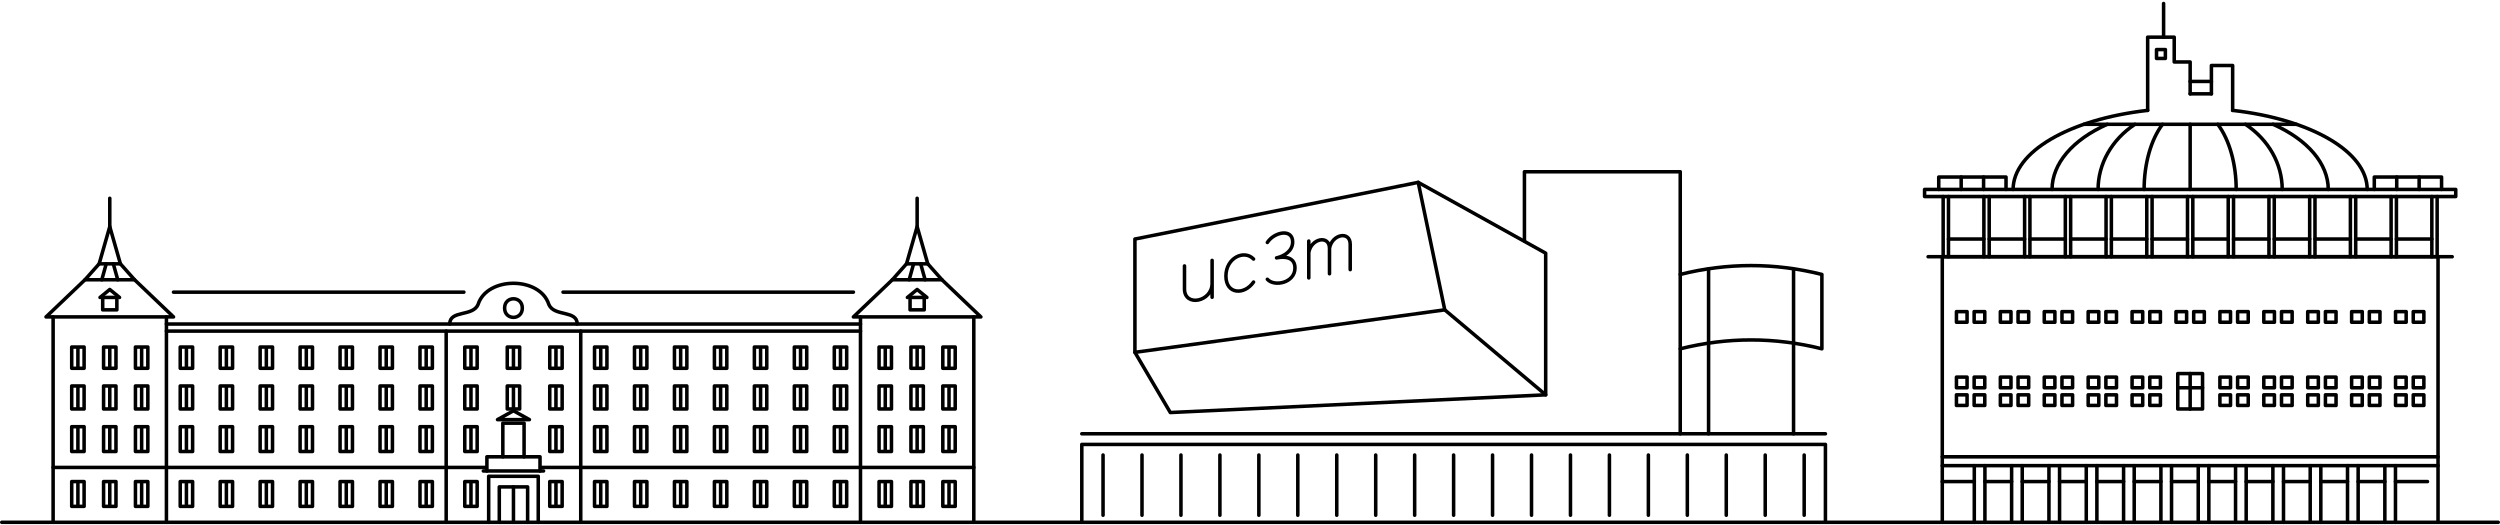
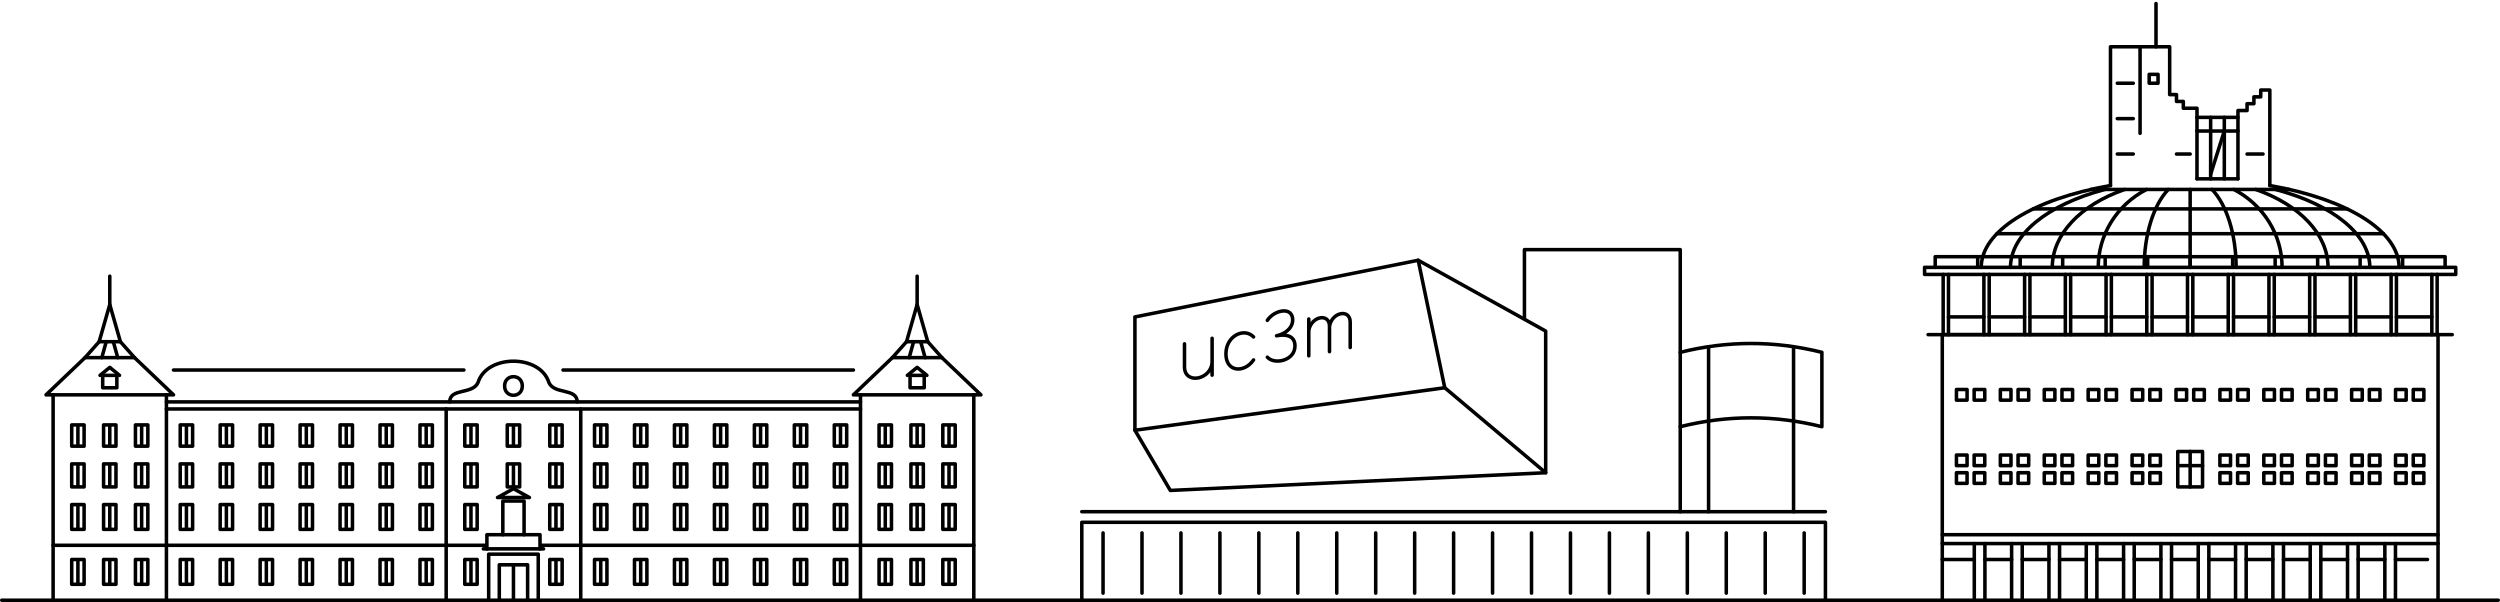
- <svg xmlns="http://www.w3.org/2000/svg" fill="none" stroke="currentColor" stroke-linecap="round" stroke-linejoin="round" stroke-width="2" viewBox="-1 -1 1412 296">
-   <path d="M29 294V178h-4l22-21h28l22 21h-4v116" />
-   <path d="M29 178h64" />
-   <path d="m47 157 8-9 6-21 6 21 8 9" />
-   <path d="M55 148h12" />
-   <path d="m56.5 157 2.5-9m6.5 9-2.5-9" />
-   <path d="M61 127v-16" />
-   <path d="M57 174v-7h8v7Z" />
-   <path d="m55.5 167 5.5-4.5 5.5 4.5" />
-   <path d="M485 294V178h-4l22-21h28l22 21h-4v116" />
-   <path d="M485 178h64" />
-   <path d="m503 157 8-9 6-21 6 21 8 9" />
-   <path d="M511 148h12" />
-   <path d="m512.5 157 2.5-9m6.5 9-2.5-9" />
-   <path d="M517 127v-16" />
-   <path d="M513 174v-7h8v7Z" />
-   <path d="m511.5 167 5.5-4.5 5.5 4.5" />
-   <path d="M93 182h392" />
-   <path d="M93 186h392" />
-   <path d="M97 164h164" />
-   <path d="M317 164h164" />
-   <path d="M251 186v108" />
-   <path d="M327 186v108" />
-   <path d="M253 182c0-8 13-4 16-11 5-16 35-16 40 0 3 7 16 3 16 11" />
-   <path d="M284 173c0 7 10 7 10 0s-10-7-10 0" />
-   <path d="M29 263h244" />
-   <path d="M305 263h244" />
-   <path d="M39.5 285v-14h7v14Zm3.5 0v-14m14.5 14v-14h7v14Zm3.5 0v-14m14.5 14v-14h7v14Zm3.5 0v-14m21.79 14v-14h7v14Zm3.5 0v-14m19.07 14v-14h7v14Zm3.5 0v-14m19.07 14v-14h7v14Zm3.5 0v-14m19.07 14v-14h7v14Zm3.5 0v-14m19.07 14v-14h7v14Zm3.5 0v-14m19.07 14v-14h7v14Zm3.5 0v-14m19.07 14v-14h7v14Zm3.5 0v-14m21.79 14v-14h7v14Zm3.5 0v-14m44.5 14v-14h7v14Zm3.5 0v-14m21.79 14v-14h7v14Zm3.5 0v-14m19.07 14v-14h7v14Zm3.5 0v-14m19.07 14v-14h7v14Zm3.5 0v-14m19.07 14v-14h7v14Zm3.5 0v-14m19.07 14v-14h7v14Zm3.5 0v-14m19.07 14v-14h7v14Zm3.5 0v-14m19.07 14v-14h7v14Zm3.5 0v-14m21.79 14v-14h7v14Zm3.5 0v-14m14.5 14v-14h7v14Zm3.5 0v-14m14.5 14v-14h7v14Zm3.5 0v-14" />
-   <path d="M39.5 254v-14h7v14Zm3.5 0v-14m14.5 14v-14h7v14Zm3.5 0v-14m14.5 14v-14h7v14Zm3.5 0v-14m21.79 14v-14h7v14Zm3.5 0v-14m19.07 14v-14h7v14Zm3.5 0v-14m19.07 14v-14h7v14Zm3.5 0v-14m19.07 14v-14h7v14Zm3.5 0v-14m19.07 14v-14h7v14Zm3.5 0v-14m19.07 14v-14h7v14Zm3.5 0v-14m19.07 14v-14h7v14Zm3.5 0v-14m21.79 14v-14h7v14Zm3.5 0v-14m44.5 14v-14h7v14Zm3.5 0v-14m21.79 14v-14h7v14Zm3.5 0v-14m19.07 14v-14h7v14Zm3.5 0v-14m19.07 14v-14h7v14Zm3.5 0v-14m19.07 14v-14h7v14Zm3.5 0v-14m19.07 14v-14h7v14Zm3.5 0v-14m19.07 14v-14h7v14Zm3.5 0v-14m19.07 14v-14h7v14Zm3.5 0v-14m21.79 14v-14h7v14Zm3.5 0v-14m14.5 14v-14h7v14Zm3.5 0v-14m14.5 14v-14h7v14Zm3.5 0v-14" />
-   <path d="M39.5 230v-13h7v13Zm3.5 0v-13m14.5 13v-13h7v13Zm3.5 0v-13m14.5 13v-13h7v13Zm3.5 0v-13m21.79 13v-13h7v13Zm3.5 0v-13m19.07 13v-13h7v13Zm3.5 0v-13m19.07 13v-13h7v13Zm3.5 0v-13m19.07 13v-13h7v13Zm3.5 0v-13m19.07 13v-13h7v13Zm3.5 0v-13m19.07 13v-13h7v13Zm3.5 0v-13m19.07 13v-13h7v13Zm3.5 0v-13m21.79 13v-13h7v13Zm3.5 0v-13m20.5 13v-13h7v13Zm3.5 0v-13m20.5 13v-13h7v13Zm3.5 0v-13m21.79 13v-13h7v13Zm3.5 0v-13m19.07 13v-13h7v13Zm3.5 0v-13m19.07 13v-13h7v13Zm3.5 0v-13m19.07 13v-13h7v13Zm3.5 0v-13m19.07 13v-13h7v13Zm3.5 0v-13m19.07 13v-13h7v13Zm3.5 0v-13m19.07 13v-13h7v13Zm3.5 0v-13m21.79 13v-13h7v13Zm3.5 0v-13m14.5 13v-13h7v13Zm3.5 0v-13m14.5 13v-13h7v13Zm3.5 0v-13" />
-   <path d="M39.5 207v-12h7v12Zm3.5 0v-12m14.5 12v-12h7v12Zm3.5 0v-12m14.5 12v-12h7v12Zm3.5 0v-12m21.79 12v-12h7v12Zm3.5 0v-12m19.07 12v-12h7v12Zm3.5 0v-12m19.07 12v-12h7v12Zm3.5 0v-12m19.07 12v-12h7v12Zm3.5 0v-12m19.07 12v-12h7v12Zm3.5 0v-12m19.07 12v-12h7v12Zm3.5 0v-12m19.07 12v-12h7v12Zm3.5 0v-12m21.79 12v-12h7v12Zm3.5 0v-12m20.5 12v-12h7v12Zm3.5 0v-12m20.5 12v-12h7v12Zm3.5 0v-12m21.79 12v-12h7v12Zm3.5 0v-12m19.07 12v-12h7v12Zm3.5 0v-12m19.07 12v-12h7v12Zm3.5 0v-12m19.07 12v-12h7v12Zm3.5 0v-12m19.07 12v-12h7v12Zm3.5 0v-12m19.07 12v-12h7v12Zm3.5 0v-12m19.07 12v-12h7v12Zm3.5 0v-12m21.79 12v-12h7v12Zm3.5 0v-12m14.5 12v-12h7v12Zm3.5 0v-12m14.5 12v-12h7v12Zm3.5 0v-12" />
-   <path d="M275 294v-26h28v26" />
-   <path d="M272 265h34" />
-   <path d="M281 294v-20h16v20" />
-   <path d="M289 294v-20" />
-   <path d="M274 265v-8h30v8" />
-   <path d="M283 257v-19h12v19" />
-   <path d="m280 236 9-5 9 5Z" />
-   <path d="M610 294v-44h420v44" />
-   <path d="M610 244h420" />
-   <path d="M622 290v-34m22 34v-34m22 34v-34m22 34v-34m22 34v-34m22 34v-34m22 34v-34m22 34v-34m22 34v-34m22 34v-34m22 34v-34m22 34v-34m22 34v-34m22 34v-34m22 34v-34m22 34v-34m22 34v-34m22 34v-34m22 34v-34" />
-   <path d="M640 198v-64l160-32 15 72Z" />
-   <path d="m800 102 72 40v80l-57-48" />
-   <path d="m640 198 20 34 212-10" />
-   <path d="M860 135V96h88v148" />
-   <path d="M948 154q40-10 80 0v42q-40-10-80 0" />
-   <path d="M964 151v93m48-93v93" />
-   <path d="M668 149.2v13c0 10.4 15.6 7.28 15.6-3.12v-13 20.8" />
-   <path d="M707 145.3c-5.2-5.46-15.6-.78-15.6 9.62s10.4 10.92 15.6 3.38" />
-   <path d="M714.8 135.94c3.9-5.98 14.3-8.06 14.3-.26 0 5.2-5.2 8.19-9.1 8.97 5.2-1.04 10.4-.13 10.4 5.72 0 8.45-11.7 10.79-15.6 6.37" />
-   <path d="M738.2 155.96v-20.8 6.5c1.3-8.06 11.7-10.14 11.7-2.34v14.3-14.3c1.3-8.06 11.7-10.14 11.7-2.34v14.3" />
-   <path d="M1096 294V144h280v150" />
-   <path d="M1114.08 294v-32m6 0v32m15.08 0v-32m6 0v32m15.08 0v-32m6 0v32m15.08 0v-32m6 0v32m15.08 0v-32m6 0v32m15.08 0v-32m6 0v32m15.08 0v-32m6 0v32m15.08 0v-32m6 0v32m15.08 0v-32m6 0v32m15.08 0v-32m6 0v32m15.08 0v-32m6 0v32m15.08 0v-32m6 0v32" />
-   <path d="M1096 262h280" />
-   <path d="M1096 257h280" />
-   <path d="M1096 271h18.08m6 0h15.08m6 0h15.08m6 0h15.08m6 0h15.08m6 0h15.08m6 0h15.08m6 0h15.08m6 0h15.08m6 0h15.08m6 0h15.08m6 0h15.08m6 0h18.08" />
-   <path d="M1088 144h296" />
-   <path d="M1096.5 144v-34m3 0v34m20 0v-34m3 0v34m20 0v-34m3 0v34m20 0v-34m3 0v34m20 0v-34m3 0v34m20 0v-34m3 0v34m20 0v-34m3 0v34m20 0v-34m3 0v34m20 0v-34m3 0v34m20 0v-34m3 0v34m20 0v-34m3 0v34m20 0v-34m3 0v34m20 0v-34m3 0v34" />
-   <path d="M1099.5 134h20m3 0h20m3 0h20m3 0h20m3 0h20m3 0h20m3 0h20m3 0h20m3 0h20m3 0h20m3 0h20m3 0h20" />
-   <path d="M1086 110h300v-4h-300Z" />
-   <path d="M1104 181h6v-6h-6Zm10 0h6v-6h-6Zm14.8 0h6v-6h-6Zm10 0h6v-6h-6Zm14.8 0h6v-6h-6Zm10 0h6v-6h-6Zm14.8 0h6v-6h-6Zm10 0h6v-6h-6Zm14.8 0h6v-6h-6Zm10 0h6v-6h-6Zm14.8 0h6v-6h-6Zm10 0h6v-6h-6Zm14.8 0h6v-6h-6Zm10 0h6v-6h-6Zm14.8 0h6v-6h-6Zm10 0h6v-6h-6Zm14.8 0h6v-6h-6Zm10 0h6v-6h-6Zm14.8 0h6v-6h-6Zm10 0h6v-6h-6Zm14.8 0h6v-6h-6Zm10 0h6v-6h-6Z" />
-   <path d="M1104 228h6v-6h-6Zm10 0h6v-6h-6Zm-10-10h6v-6h-6Zm10 0h6v-6h-6Zm14.8 10h6v-6h-6Zm10 0h6v-6h-6Zm-10-10h6v-6h-6Zm10 0h6v-6h-6Zm14.8 10h6v-6h-6Zm10 0h6v-6h-6Zm-10-10h6v-6h-6Zm10 0h6v-6h-6Zm14.8 10h6v-6h-6Zm10 0h6v-6h-6Zm-10-10h6v-6h-6Zm10 0h6v-6h-6Zm14.8 10h6v-6h-6Zm10 0h6v-6h-6Zm-10-10h6v-6h-6Zm10 0h6v-6h-6Zm39.6 10h6v-6h-6Zm10 0h6v-6h-6Zm-10-10h6v-6h-6Zm10 0h6v-6h-6Zm14.8 10h6v-6h-6Zm10 0h6v-6h-6Zm-10-10h6v-6h-6Zm10 0h6v-6h-6Zm14.8 10h6v-6h-6Zm10 0h6v-6h-6Zm-10-10h6v-6h-6Zm10 0h6v-6h-6Zm14.8 10h6v-6h-6Zm10 0h6v-6h-6Zm-10-10h6v-6h-6Zm10 0h6v-6h-6Zm14.8 10h6v-6h-6Zm10 0h6v-6h-6Zm-10-10h6v-6h-6Zm10 0h6v-6h-6Z" />
-   <path d="M1229 230v-20h14v20Z" />
-   <path d="M1236 230v-20m-7 8h14" />
-   <path d="M1094 106v-7h38v7" />
-   <path d="M1106.67 106v-7m12.66 7v-7" />
-   <path d="M1340 106v-7h38v7" />
-   <path d="M1352.67 106v-7m12.66 7v-7" />
-   <path d="M1136 106c0-21.15 31.36-39.58 76-44.66" />
-   <path d="M1336 106c0-21.15-31.36-39.58-76-44.66" />
-   <path d="M1176 69.2h120" />
-   <path d="M1158 106c0-14.48 11.56-28.11 31.2-36.8" />
-   <path d="M1184 106c0-14.48 7.71-28.11 20.8-36.8" />
-   <path d="M1210 106c0-14.48 3.85-28.11 10.4-36.8" />
-   <path d="M1236 106V69.2" />
-   <path d="M1262 106c0-14.48-3.85-28.11-10.4-36.8" />
-   <path d="M1288 106c0-14.48-7.71-28.11-20.8-36.8" />
-   <path d="M1314 106c0-14.48-11.56-28.11-31.2-36.8" />
-   <path d="M1212 61.34V20h15v14h9v18" />
-   <path d="M1236 52h12" />
-   <path d="M1236 45h12" />
-   <path d="M1248 52V36h12v25.34" />
-   <path d="M1217 32h5v-5h-5Z" />
-   <path d="M1221 20V1" />
-   <path d="M0 294h1410" />
+ <svg xmlns="http://www.w3.org/2000/svg" fill="none" stroke="currentColor" stroke-linecap="round" stroke-linejoin="round" stroke-width="2" viewBox="-1 -1 1412 340">
+   <path d="M29 338V222h-4l22-21h28l22 21h-4v116" />
+   <path d="M29 222h64" />
+   <path d="m47 201 8-9 6-21 6 21 8 9" />
+   <path d="M55 192h12" />
+   <path d="m56.5 201 2.5-9m6.5 9-2.5-9" />
+   <path d="M61 171v-16" />
+   <path d="M57 218v-7h8v7Z" />
+   <path d="m55.5 211 5.5-4.5 5.5 4.5" />
+   <path d="M485 338V222h-4l22-21h28l22 21h-4v116" />
+   <path d="M485 222h64" />
+   <path d="m503 201 8-9 6-21 6 21 8 9" />
+   <path d="M511 192h12" />
+   <path d="m512.5 201 2.5-9m6.5 9-2.5-9" />
+   <path d="M517 171v-16" />
+   <path d="M513 218v-7h8v7Z" />
+   <path d="m511.5 211 5.5-4.5 5.5 4.5" />
+   <path d="M93 226h392" />
+   <path d="M93 230h392" />
+   <path d="M97 208h164" />
+   <path d="M317 208h164" />
+   <path d="M251 230v108" />
+   <path d="M327 230v108" />
+   <path d="M253 226c0-8 13-4 16-11 5-16 35-16 40 0 3 7 16 3 16 11" />
+   <path d="M284 217c0 7 10 7 10 0s-10-7-10 0" />
+   <path d="M29 307h244" />
+   <path d="M305 307h244" />
+   <path d="M39.5 329v-14h7v14Zm3.5 0v-14m14.5 14v-14h7v14Zm3.5 0v-14m14.5 14v-14h7v14Zm3.5 0v-14m21.79 14v-14h7v14Zm3.5 0v-14m19.07 14v-14h7v14Zm3.5 0v-14m19.07 14v-14h7v14Zm3.5 0v-14m19.07 14v-14h7v14Zm3.5 0v-14m19.07 14v-14h7v14Zm3.5 0v-14m19.07 14v-14h7v14Zm3.5 0v-14m19.07 14v-14h7v14Zm3.5 0v-14m21.79 14v-14h7v14Zm3.5 0v-14m44.5 14v-14h7v14Zm3.5 0v-14m21.79 14v-14h7v14Zm3.5 0v-14m19.07 14v-14h7v14Zm3.5 0v-14m19.07 14v-14h7v14Zm3.5 0v-14m19.07 14v-14h7v14Zm3.5 0v-14m19.07 14v-14h7v14Zm3.5 0v-14m19.07 14v-14h7v14Zm3.5 0v-14m19.07 14v-14h7v14Zm3.5 0v-14m21.79 14v-14h7v14Zm3.5 0v-14m14.5 14v-14h7v14Zm3.5 0v-14m14.5 14v-14h7v14Zm3.5 0v-14" />
+   <path d="M39.5 298v-14h7v14Zm3.5 0v-14m14.5 14v-14h7v14Zm3.5 0v-14m14.5 14v-14h7v14Zm3.5 0v-14m21.79 14v-14h7v14Zm3.5 0v-14m19.07 14v-14h7v14Zm3.5 0v-14m19.07 14v-14h7v14Zm3.5 0v-14m19.07 14v-14h7v14Zm3.5 0v-14m19.07 14v-14h7v14Zm3.5 0v-14m19.07 14v-14h7v14Zm3.5 0v-14m19.07 14v-14h7v14Zm3.5 0v-14m21.79 14v-14h7v14Zm3.5 0v-14m44.5 14v-14h7v14Zm3.5 0v-14m21.79 14v-14h7v14Zm3.5 0v-14m19.07 14v-14h7v14Zm3.5 0v-14m19.07 14v-14h7v14Zm3.5 0v-14m19.07 14v-14h7v14Zm3.5 0v-14m19.07 14v-14h7v14Zm3.5 0v-14m19.07 14v-14h7v14Zm3.5 0v-14m19.07 14v-14h7v14Zm3.5 0v-14m21.79 14v-14h7v14Zm3.5 0v-14m14.5 14v-14h7v14Zm3.5 0v-14m14.5 14v-14h7v14Zm3.5 0v-14" />
+   <path d="M39.5 274v-13h7v13Zm3.5 0v-13m14.5 13v-13h7v13Zm3.5 0v-13m14.5 13v-13h7v13Zm3.5 0v-13m21.79 13v-13h7v13Zm3.5 0v-13m19.07 13v-13h7v13Zm3.5 0v-13m19.07 13v-13h7v13Zm3.5 0v-13m19.07 13v-13h7v13Zm3.5 0v-13m19.07 13v-13h7v13Zm3.5 0v-13m19.07 13v-13h7v13Zm3.5 0v-13m19.07 13v-13h7v13Zm3.5 0v-13m21.79 13v-13h7v13Zm3.5 0v-13m20.5 13v-13h7v13Zm3.5 0v-13m20.5 13v-13h7v13Zm3.5 0v-13m21.79 13v-13h7v13Zm3.5 0v-13m19.07 13v-13h7v13Zm3.5 0v-13m19.07 13v-13h7v13Zm3.5 0v-13m19.07 13v-13h7v13Zm3.5 0v-13m19.07 13v-13h7v13Zm3.5 0v-13m19.07 13v-13h7v13Zm3.5 0v-13m19.07 13v-13h7v13Zm3.5 0v-13m21.79 13v-13h7v13Zm3.5 0v-13m14.5 13v-13h7v13Zm3.5 0v-13m14.5 13v-13h7v13Zm3.5 0v-13" />
+   <path d="M39.5 251v-12h7v12Zm3.5 0v-12m14.5 12v-12h7v12Zm3.5 0v-12m14.5 12v-12h7v12Zm3.5 0v-12m21.79 12v-12h7v12Zm3.5 0v-12m19.07 12v-12h7v12Zm3.5 0v-12m19.07 12v-12h7v12Zm3.5 0v-12m19.07 12v-12h7v12Zm3.5 0v-12m19.07 12v-12h7v12Zm3.5 0v-12m19.07 12v-12h7v12Zm3.5 0v-12m19.07 12v-12h7v12Zm3.5 0v-12m21.79 12v-12h7v12Zm3.5 0v-12m20.5 12v-12h7v12Zm3.5 0v-12m20.5 12v-12h7v12Zm3.5 0v-12m21.79 12v-12h7v12Zm3.5 0v-12m19.07 12v-12h7v12Zm3.5 0v-12m19.07 12v-12h7v12Zm3.5 0v-12m19.07 12v-12h7v12Zm3.5 0v-12m19.07 12v-12h7v12Zm3.5 0v-12m19.07 12v-12h7v12Zm3.5 0v-12m19.07 12v-12h7v12Zm3.5 0v-12m21.79 12v-12h7v12Zm3.5 0v-12m14.5 12v-12h7v12Zm3.5 0v-12m14.5 12v-12h7v12Zm3.5 0v-12" />
+   <path d="M275 338v-26h28v26" />
+   <path d="M272 309h34" />
+   <path d="M281 338v-20h16v20" />
+   <path d="M289 338v-20" />
+   <path d="M274 309v-8h30v8" />
+   <path d="M283 301v-19h12v19" />
+   <path d="m280 280 9-5 9 5Z" />
+   <path d="M610 338v-44h420v44" />
+   <path d="M610 288h420" />
+   <path d="M622 334v-34m22 34v-34m22 34v-34m22 34v-34m22 34v-34m22 34v-34m22 34v-34m22 34v-34m22 34v-34m22 34v-34m22 34v-34m22 34v-34m22 34v-34m22 34v-34m22 34v-34m22 34v-34m22 34v-34m22 34v-34m22 34v-34" />
+   <path d="M640 242v-64l160-32 15 72Z" />
+   <path d="m800 146 72 40v80l-57-48" />
+   <path d="m640 242 20 34 212-10" />
+   <path d="M860 179v-39h88v148" />
+   <path d="M948 198q40-10 80 0v42q-40-10-80 0" />
+   <path d="M964 195v93m48-93v93" />
+   <path d="M668 193.2v13c0 10.4 15.6 7.28 15.6-3.12v-13 20.8" />
+   <path d="M707 189.3c-5.2-5.46-15.6-.78-15.6 9.62s10.4 10.92 15.6 3.38" />
+   <path d="M714.8 179.94c3.9-5.98 14.3-8.06 14.3-.26 0 5.2-5.2 8.19-9.1 8.97 5.2-1.04 10.4-.13 10.4 5.72 0 8.45-11.7 10.79-15.6 6.37" />
+   <path d="M738.2 199.96v-20.8 6.5c1.3-8.06 11.7-10.14 11.7-2.34v14.3-14.3c1.3-8.06 11.7-10.14 11.7-2.34v14.3" />
+   <path d="M1096 338V188h280v150" />
+   <path d="M1114.08 338v-32m6 0v32m15.08 0v-32m6 0v32m15.08 0v-32m6 0v32m15.08 0v-32m6 0v32m15.08 0v-32m6 0v32m15.08 0v-32m6 0v32m15.08 0v-32m6 0v32m15.08 0v-32m6 0v32m15.08 0v-32m6 0v32m15.08 0v-32m6 0v32m15.08 0v-32m6 0v32m15.08 0v-32m6 0v32" />
+   <path d="M1096 306h280" />
+   <path d="M1096 301h280" />
+   <path d="M1096 315h18.08m6 0h15.08m6 0h15.08m6 0h15.08m6 0h15.08m6 0h15.08m6 0h15.08m6 0h15.08m6 0h15.08m6 0h15.08m6 0h15.08m6 0h15.08m6 0h18.08" />
+   <path d="M1088 188h296" />
+   <path d="M1096.5 188v-34m3 0v34m20 0v-34m3 0v34m20 0v-34m3 0v34m20 0v-34m3 0v34m20 0v-34m3 0v34m20 0v-34m3 0v34m20 0v-34m3 0v34m20 0v-34m3 0v34m20 0v-34m3 0v34m20 0v-34m3 0v34m20 0v-34m3 0v34m20 0v-34m3 0v34m20 0v-34m3 0v34" />
+   <path d="M1099.5 178h20m3 0h20m3 0h20m3 0h20m3 0h20m3 0h20m3 0h20m3 0h20m3 0h20m3 0h20m3 0h20m3 0h20" />
+   <path d="M1086 154h300v-4h-300Z" />
+   <path d="M1104 225h6v-6h-6Zm10 0h6v-6h-6Zm14.8 0h6v-6h-6Zm10 0h6v-6h-6Zm14.8 0h6v-6h-6Zm10 0h6v-6h-6Zm14.8 0h6v-6h-6Zm10 0h6v-6h-6Zm14.8 0h6v-6h-6Zm10 0h6v-6h-6Zm14.8 0h6v-6h-6Zm10 0h6v-6h-6Zm14.8 0h6v-6h-6Zm10 0h6v-6h-6Zm14.8 0h6v-6h-6Zm10 0h6v-6h-6Zm14.8 0h6v-6h-6Zm10 0h6v-6h-6Zm14.8 0h6v-6h-6Zm10 0h6v-6h-6Zm14.8 0h6v-6h-6Zm10 0h6v-6h-6Z" />
+   <path d="M1104 272h6v-6h-6Zm10 0h6v-6h-6Zm-10-10h6v-6h-6Zm10 0h6v-6h-6Zm14.8 10h6v-6h-6Zm10 0h6v-6h-6Zm-10-10h6v-6h-6Zm10 0h6v-6h-6Zm14.8 10h6v-6h-6Zm10 0h6v-6h-6Zm-10-10h6v-6h-6Zm10 0h6v-6h-6Zm14.8 10h6v-6h-6Zm10 0h6v-6h-6Zm-10-10h6v-6h-6Zm10 0h6v-6h-6Zm14.8 10h6v-6h-6Zm10 0h6v-6h-6Zm-10-10h6v-6h-6Zm10 0h6v-6h-6Zm39.6 10h6v-6h-6Zm10 0h6v-6h-6Zm-10-10h6v-6h-6Zm10 0h6v-6h-6Zm14.8 10h6v-6h-6Zm10 0h6v-6h-6Zm-10-10h6v-6h-6Zm10 0h6v-6h-6Zm14.8 10h6v-6h-6Zm10 0h6v-6h-6Zm-10-10h6v-6h-6Zm10 0h6v-6h-6Zm14.8 10h6v-6h-6Zm10 0h6v-6h-6Zm-10-10h6v-6h-6Zm10 0h6v-6h-6Zm14.8 10h6v-6h-6Zm10 0h6v-6h-6Zm-10-10h6v-6h-6Zm10 0h6v-6h-6Z" />
+   <path d="M1229 274v-20h14v20Z" />
+   <path d="M1236 274v-20m-7 8h14" />
+   <path d="M1092 150v-6h288v6" />
+   <path d="M1116 150v-6m24 6v-6m24 6v-6m24 6v-6m24 6v-6m24 6v-6m24 6v-6m24 6v-6m24 6v-6m24 6v-6m24 6v-6" />
+   <path d="M1118 150c0-20.25 28.82-38.5 73-46.22" />
+   <path d="M1354 150c0-20.25-28.82-38.5-73-46.22" />
+   <path d="M1126.85 131h218.3m-197.8-14h177.3m-144.7-11h112.1" />
+   <path d="M1134.52 150c0-18.38 20.46-35.27 53.28-44" />
+   <path d="M1158.12 150c0-18.38 15.7-35.27 40.89-44" />
+   <path d="M1184.08 150c0-18.38 10.47-35.27 27.26-44" />
+   <path d="M1210.04 150c0-18.38 5.23-35.27 13.63-44" />
+   <path d="M1236 150v-44" />
+   <path d="M1261.96 150c0-18.38-5.23-35.27-13.63-44" />
+   <path d="M1287.92 150c0-18.38-10.47-35.27-27.26-44" />
+   <path d="M1313.88 150c0-18.38-15.7-35.27-40.89-44" />
+   <path d="M1337.48 150c0-18.38-20.46-35.27-53.28-44" />
+   <path d="M1191 103.78V25.43h33.43v27h3.86v3.86h3.85v3.85h7.72V100" />
+   <path d="M1263 100V61.43h5.14v-3.86h3.86v-3.86h3.86v-3.85h5.14v53.92" />
+   <path d="M1239.86 100H1263" />
+   <path d="M1207.71 25.43v48.86" />
+   <path d="M1212.86 46h5v-5h-5Z" />
+   <path d="M1239.86 73H1263" />
+   <path d="M1239.86 65.29H1263" />
+   <path d="M1247.57 65.29V100m7.72-34.71V100" />
+   <path d="m1247.57 97.43 7.72-24.43" />
+   <path d="M1194.86 86h9m-9-20h9m-9-20h9m24.43 40h7.71m32.14 0h9" />
+   <path d="M1216.71 25.43V1" />
+   <path d="M0 338h1410" />
</svg>
